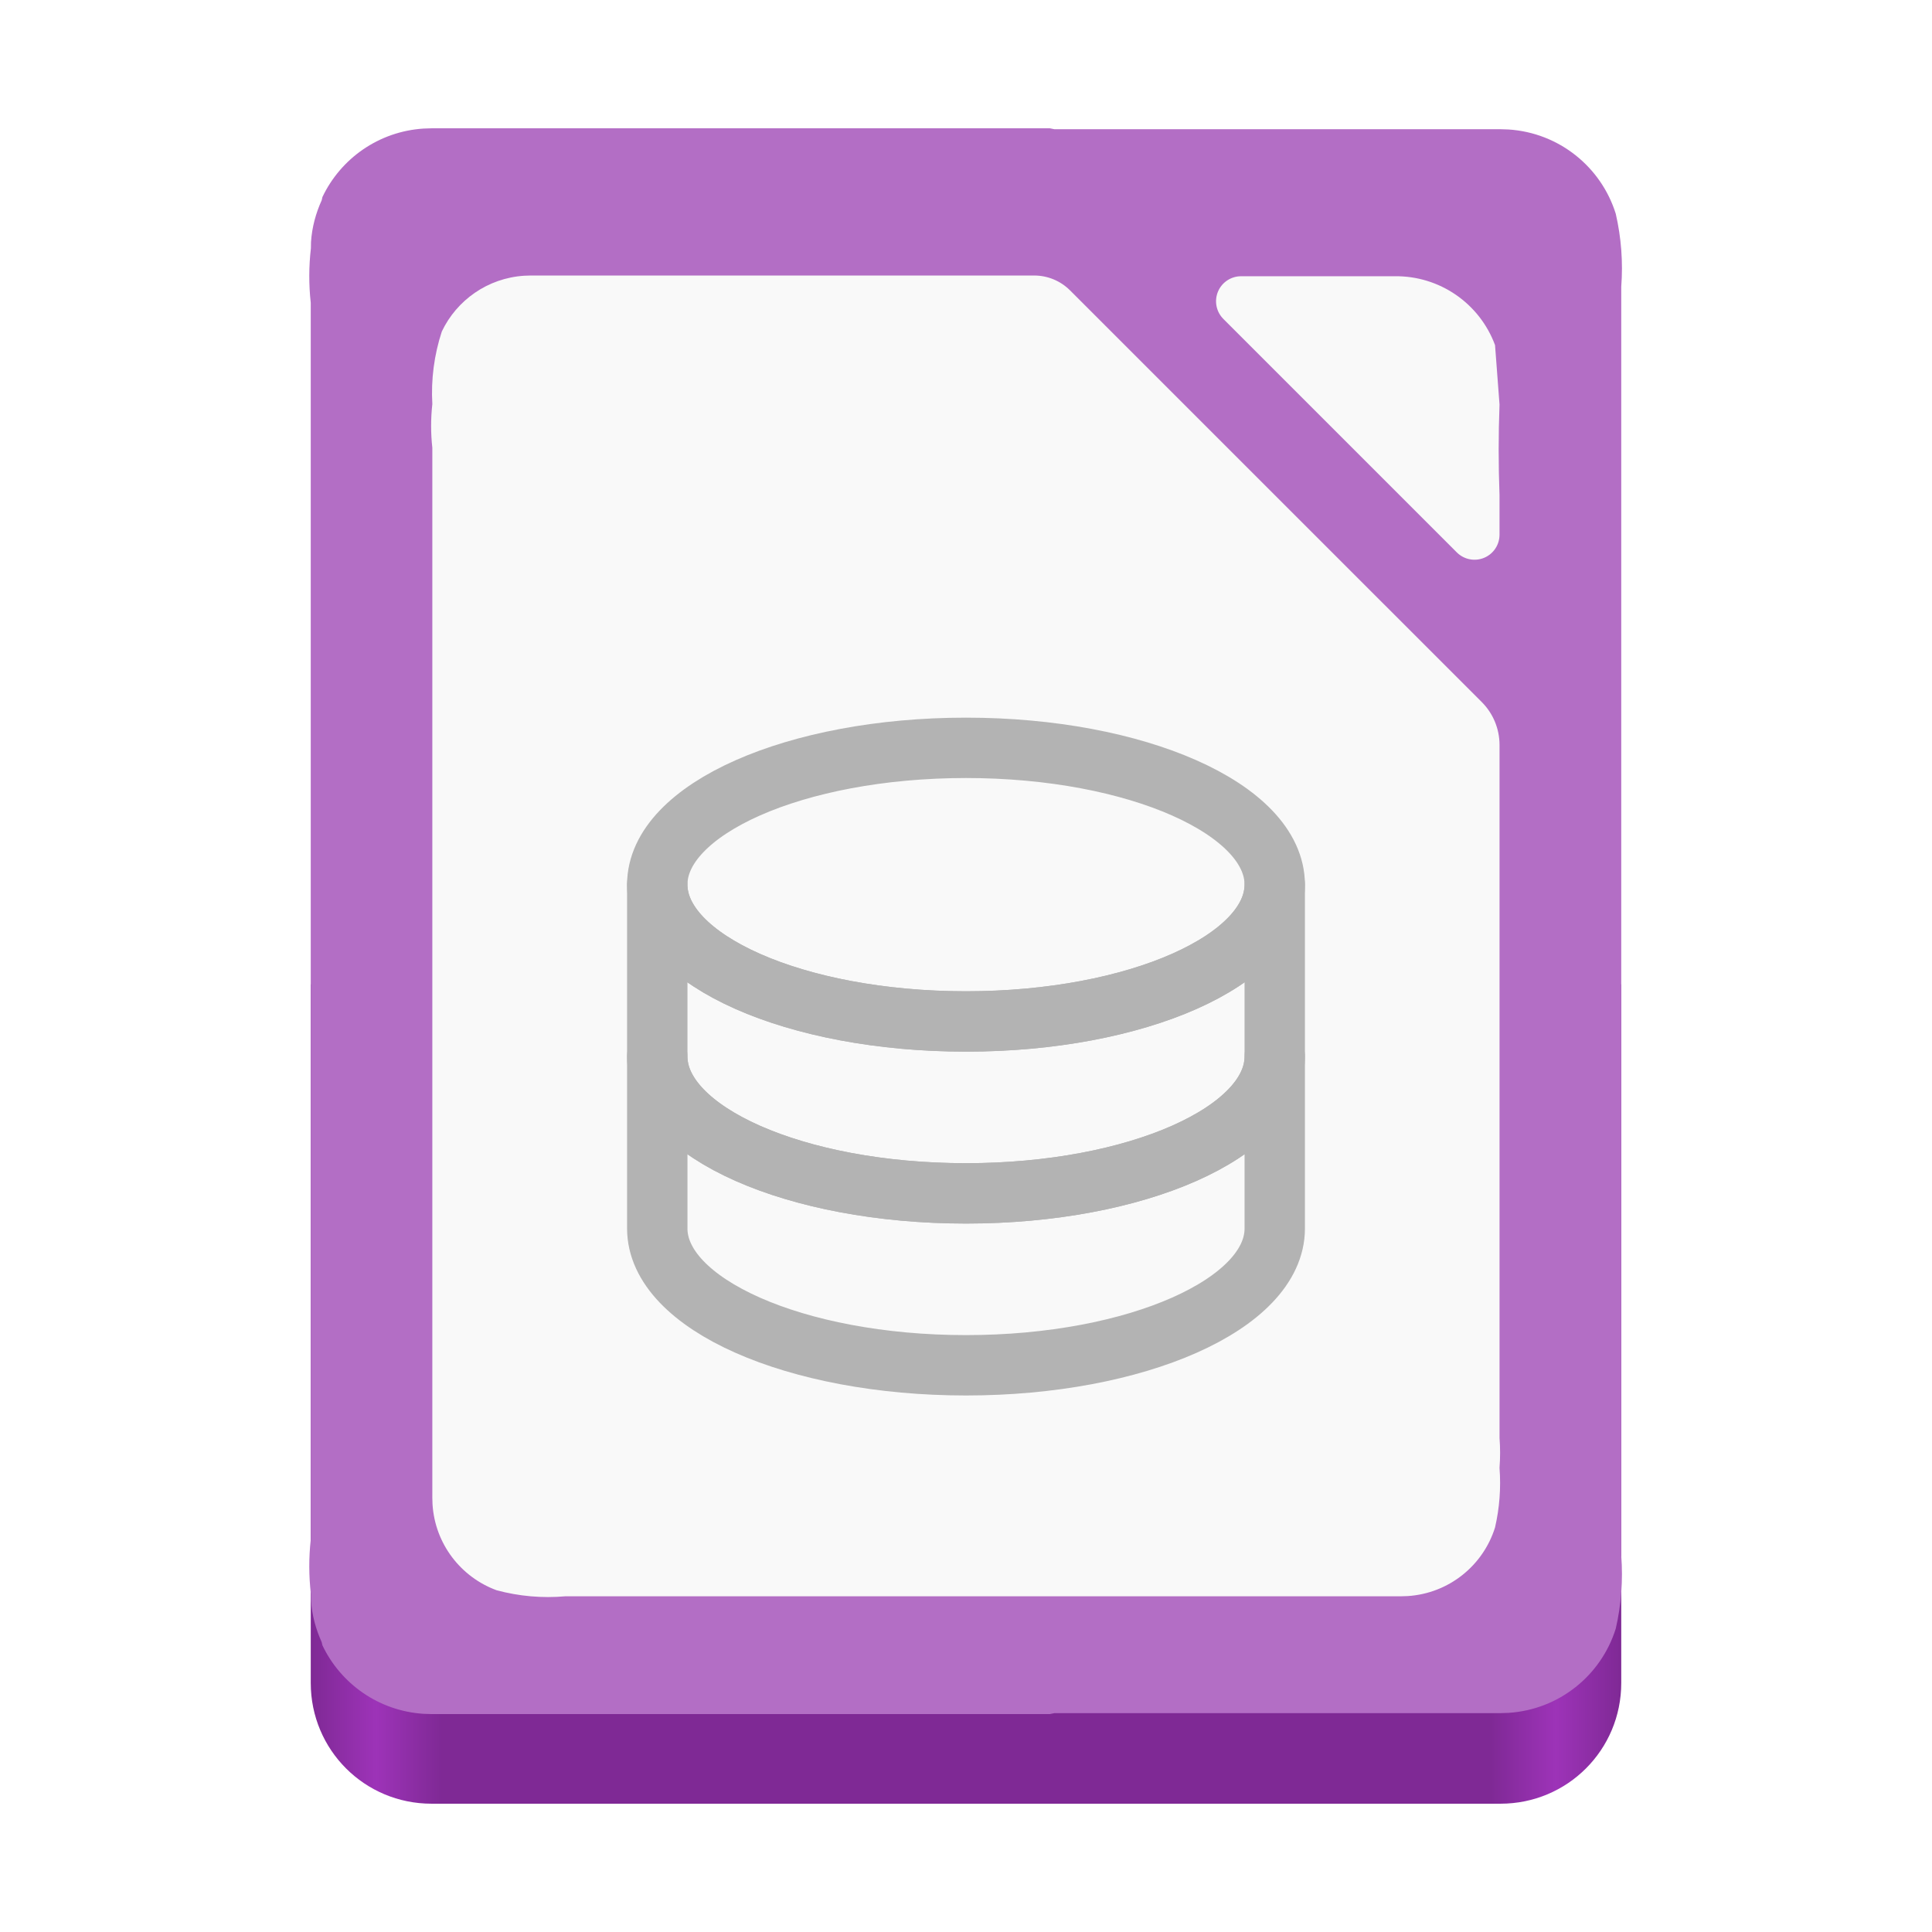
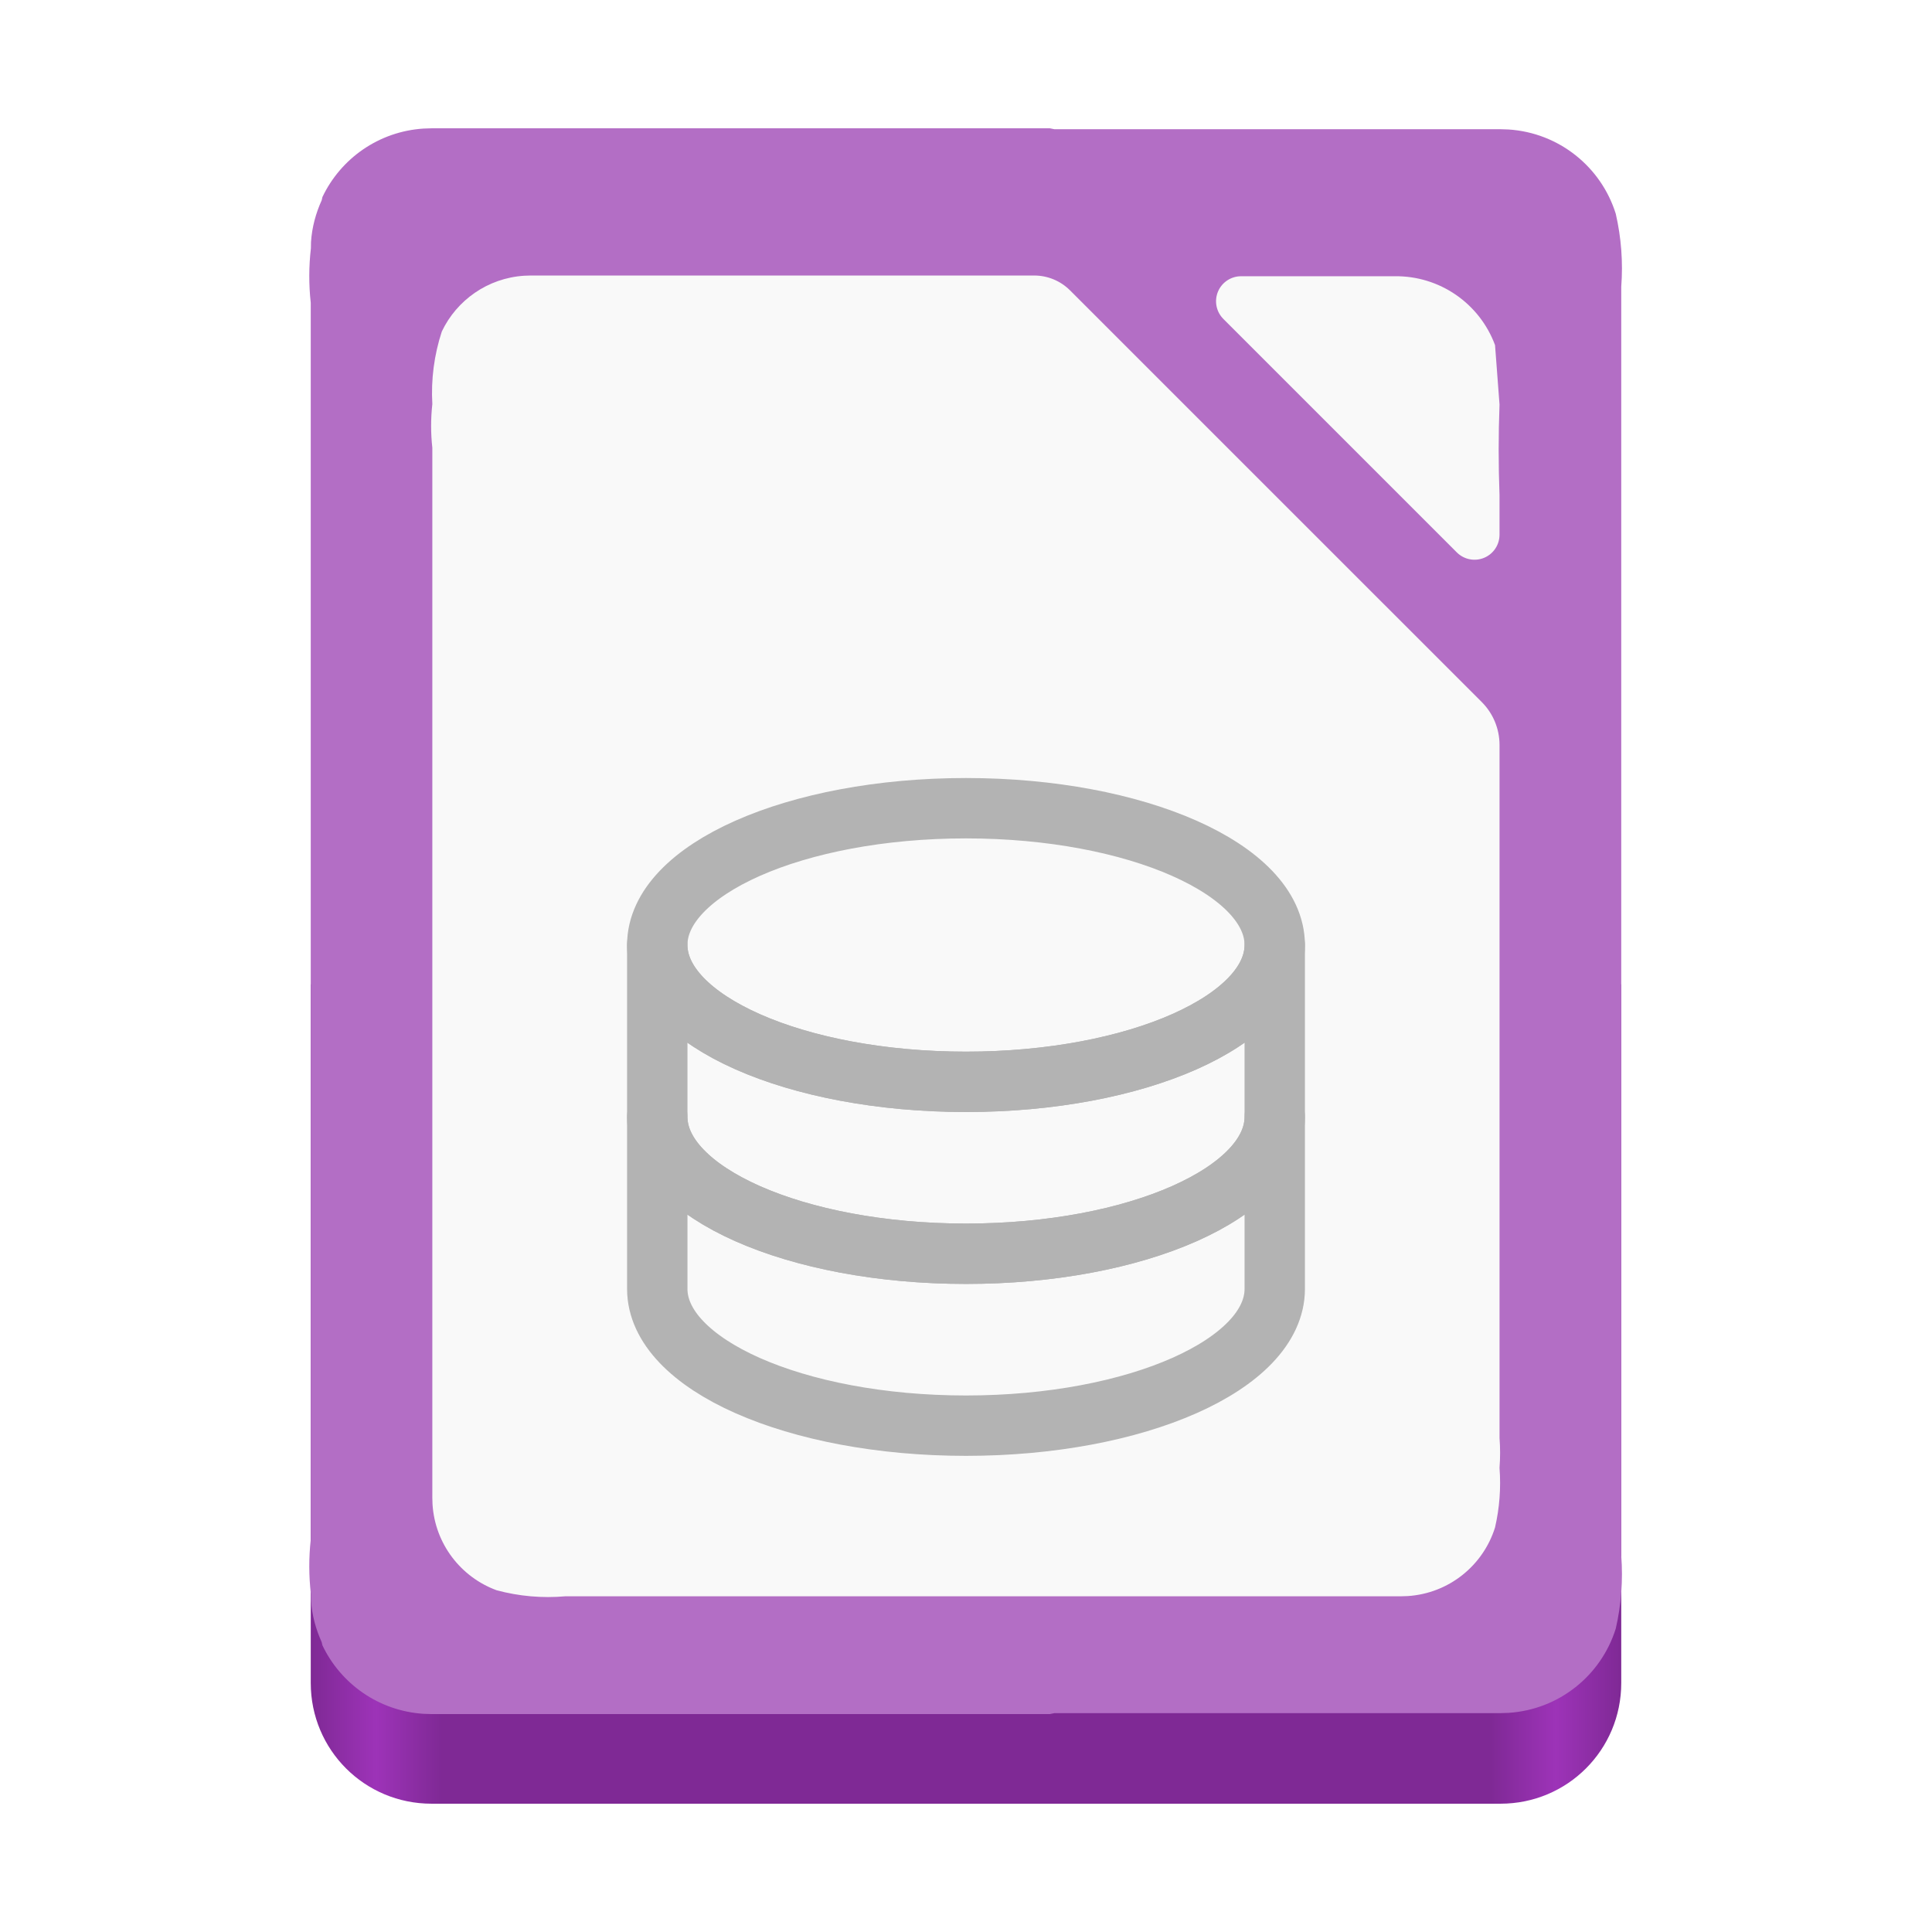
<svg xmlns="http://www.w3.org/2000/svg" xmlns:xlink="http://www.w3.org/1999/xlink" width="128" height="128" viewBox="0 0 128 128" version="1.1" id="svg5">
  <defs id="defs2">
    <linearGradient y2="236" x2="96" y1="236" x1="32" gradientTransform="translate(604.8168,170.5864)" gradientUnits="userSpaceOnUse" id="linearGradient1099" xlink:href="#linearGradient1036" />
    <linearGradient id="linearGradient1036">
      <stop id="stop1032" offset="0" style="stop-color:#d5d3cf;stop-opacity:1;" />
      <stop id="stop1034" offset="1" style="stop-color:#f6f5f4;stop-opacity:1" />
    </linearGradient>
    <radialGradient r="32" fy="-76" fx="-244" cy="-76" cx="-244" gradientTransform="matrix(0.8833333,0,0,0.8833333,-460.3502,463.1197)" gradientUnits="userSpaceOnUse" id="radialGradient1103" xlink:href="#linearGradient1069" />
    <linearGradient id="linearGradient1069">
      <stop id="stop1065" offset="0" style="stop-color:#d5d3cf;stop-opacity:1" />
      <stop id="stop1067-1" offset="1" style="stop-color:#949390;stop-opacity:1" />
    </linearGradient>
    <linearGradient gradientUnits="userSpaceOnUse" y2="232" x2="64" y1="262.5" x1="64" id="linearGradient1027" xlink:href="#linearGradient1025" gradientTransform="translate(-470.5864,432.8168)" />
    <linearGradient id="linearGradient1025">
      <stop id="stop1021" offset="0" style="stop-color:#9a9996;stop-opacity:1" />
      <stop id="stop1023" offset="1" style="stop-color:#77767b;stop-opacity:1" />
    </linearGradient>
    <clipPath clipPathUnits="userSpaceOnUse" id="clipPath1609-7">
      <path id="path1611-5" d="m 252,116 28,-28 v -8 h -36 v 36 z" style="fill:#e74747;stroke:none;stroke-width:0.25px;stroke-linecap:butt;stroke-linejoin:miter;stroke-opacity:1" />
    </clipPath>
    <linearGradient id="linearGradient8241">
      <stop style="stop-color:#7f2995;stop-opacity:1;" offset="0" id="stop8237" />
      <stop style="stop-color:#9d33b8;stop-opacity:1;" offset="0.05" id="stop9349" />
      <stop style="stop-color:#7f2995;stop-opacity:1;" offset="0.1" id="stop21746" />
      <stop style="stop-color:#7f2995;stop-opacity:1;" offset="0.9" id="stop21940" />
      <stop style="stop-color:#9d33b8;stop-opacity:1;" offset="0.95" id="stop9351" />
      <stop style="stop-color:#7f2995;stop-opacity:1;" offset="1" id="stop8239" />
    </linearGradient>
    <radialGradient r="32" fy="-76" fx="-244" cy="-76" cx="-244" gradientTransform="matrix(0.8833333,0,0,0.8833333,-460.3502,463.1197)" gradientUnits="userSpaceOnUse" id="radialGradient1103-5" xlink:href="#linearGradient1069" />
    <clipPath clipPathUnits="userSpaceOnUse" id="clipPath1609-7-7">
      <path id="path1611-5-0" d="m 252,116 28,-28 v -8 h -36 v 36 z" style="fill:#e74747;stroke:none;stroke-width:0.25px;stroke-linecap:butt;stroke-linejoin:miter;stroke-opacity:1" />
    </clipPath>
    <clipPath clipPathUnits="userSpaceOnUse" id="clipPath744">
      <rect style="fill:#1e88e5;fill-opacity:1;stroke-width:0.265" id="rect746" width="541.867" height="541.867" x="0" y="1.5987212e-14" rx="79.375" ry="79.375" />
    </clipPath>
    <clipPath clipPathUnits="userSpaceOnUse" id="clipPath62">
      <rect style="fill:#1e88e5;fill-opacity:1;stroke-width:0.265" id="rect64" width="541.867" height="541.867" x="2.2507105e-05" y="-0.422" rx="79.375" ry="79.375" />
    </clipPath>
    <linearGradient xlink:href="#linearGradient8241" id="linearGradient8243" x1="11.5" y1="120.5" x2="116.5" y2="120.5" gradientUnits="userSpaceOnUse" gradientTransform="matrix(0.8268888,0,0,1,11.07911,-1)" />
    <radialGradient r="32" fy="-76" fx="-244" cy="-76" cx="-244" gradientTransform="matrix(0.8833333,0,0,0.8833333,-460.3502,463.1197)" gradientUnits="userSpaceOnUse" id="radialGradient1103-6" xlink:href="#linearGradient1069" />
    <clipPath clipPathUnits="userSpaceOnUse" id="clipPath1609-7-2">
      <path id="path1611-5-3" d="m 252,116 28,-28 v -8 h -36 v 36 z" style="fill:#e74747;stroke:none;stroke-width:0.25px;stroke-linecap:butt;stroke-linejoin:miter;stroke-opacity:1" />
    </clipPath>
    <clipPath clipPathUnits="userSpaceOnUse" id="clipPath966">
      <rect style="fill:#999999;fill-opacity:1;stroke-width:0.265" id="rect968" width="541.867" height="541.867" x="0" y="-2.8421709e-14" rx="79.375" ry="79.375" />
    </clipPath>
    <clipPath clipPathUnits="userSpaceOnUse" id="clipPath402">
      <rect style="fill:#999999;fill-opacity:1;stroke-width:0.265" id="rect404" width="541.867" height="541.867" x="1.5908203e-05" y="1.5908203e-05" rx="79.375" ry="79.375" />
    </clipPath>
    <clipPath clipPathUnits="userSpaceOnUse" id="clipPath2739">
      <rect style="fill:#999999;fill-opacity:1;stroke-width:0.265" id="rect2741" width="541.867" height="541.867" x="-7.8515623e-06" y="1.863" rx="79.375" ry="79.375" />
    </clipPath>
  </defs>
  <g id="layer2">
    <path id="rect440" style="fill:url(#linearGradient8243);fill-opacity:1;stroke-width:0.909" d="M 20.588,65.211 V 111.5 c 0,4.432 3.568,8 8,8 h 70.824 c 4.432,0 8,-3.568 8,-8 V 65.211 Z" />
    <path id="rect388" style="fill:#b36ec5;fill-opacity:1;stroke-width:0.909" d="M 29.115 8.5 A 16.391 16.391 0 0 0 28.061 8.518 C 25.091 8.709 22.573 10.506 21.361 13.055 A 16.01 16.01 0 0 0 21.314 13.264 C 20.927 14.12 20.669 15.046 20.605 16.033 A 16.391 16.391 0 0 0 20.598 16.449 A 16.01 16.01 0 0 0 20.588 20.061 L 20.588 102.002 A 16.01 16.01 0 0 0 20.598 105.611 A 16.391 16.391 0 0 0 20.605 106.027 C 20.669 107.015 20.927 107.943 21.314 108.799 A 16.01 16.01 0 0 0 21.361 109.006 C 22.573 111.554 25.091 113.353 28.061 113.545 A 16.391 16.391 0 0 0 29.115 113.561 L 69.555 113.561 A 4.121 4.121 0 0 0 69.859 113.5 L 98.885 113.5 A 16.391 16.391 0 0 0 99.939 113.482 C 103.302 113.266 106.085 110.992 107.049 107.898 A 16.098 16.098 0 0 0 107.412 103.066 L 107.412 75.367 L 107.412 46.693 L 107.412 18.996 A 16.098 16.098 0 0 0 107.049 14.164 C 106.085 11.071 103.302 8.795 99.939 8.578 A 16.391 16.391 0 0 0 98.885 8.561 L 69.857 8.561 A 4.121 4.121 0 0 0 69.555 8.5 L 29.115 8.5 z " />
    <path id="path344" style="fill:#f9f9f9;fill-opacity:1;stroke-width:0.741" d="m 81.051,21.131 15.468,15.468 a 1.657,1.657 157.5 0 0 2.828,-1.172 v -2.629 a 79.164,79.164 90 0 1 0,-5.979 v -0.021 c -0.297,-3.934 -0.297,-3.934 -0.297,-3.934 a 6.987,6.987 16.922 0 0 -6.648,-4.562 H 82.223 a 1.657,1.657 112.5 0 0 -1.172,2.828 z" />
    <path id="path5290" style="fill:#f9f9f9;fill-opacity:1;stroke-width:0.741" d="M 35.588 18.254 A 13.348 13.348 0 0 0 34.729 18.268 C 32.31 18.424 30.258 19.888 29.271 21.963 A 13.037 13.037 0 0 0 28.643 26.773 A 13.037 13.037 0 0 0 28.643 29.666 L 28.643 96.814 L 28.643 98.814 A 13.348 13.348 0 0 0 28.656 99.674 C 28.826 102.299 30.538 104.489 32.898 105.357 A 13.079 13.079 0 0 0 37.465 105.758 L 92.402 105.758 A 13.348 13.348 0 0 0 93.262 105.744 C 96 105.568 98.266 103.714 99.051 101.195 A 13.108 13.108 0 0 0 99.348 97.262 L 99.348 97.24 A 13.108 13.108 0 0 0 99.348 95.262 L 99.348 51.355 L 99.348 49.355 A 4.02 4.02 0 0 0 98.17 46.512 L 70.891 19.236 A 3.356 3.356 0 0 0 68.518 18.254 L 35.588 18.254 z " />
-     <g id="g2297" transform="translate(-0.5874862,-0.6260207)" style="stroke-width:4;stroke-dasharray:none">
+     <g id="g2297" transform="translate(-0.5874862,3.373979)" style="stroke-width:4;stroke-dasharray:none">
      <ellipse style="opacity:1;fill:none;stroke:#b3b3b3;stroke-width:4;stroke-linejoin:round;stroke-dasharray:none;stroke-opacity:1" id="path1494" cx="64.587" cy="59.236" rx="20.455" ry="9.064" />
      <path id="ellipse1496" style="opacity:1;fill:none;stroke:#b3b3b3;stroke-width:4;stroke-linejoin:round;stroke-dasharray:none;stroke-opacity:1" d="M 44.133,59.237 V 70.627 A 20.455,9.064 0 0 0 64.587,79.69 20.455,9.064 0 0 0 85.042,70.627 V 59.237 A 20.455,9.064 0 0 1 64.587,68.3 20.455,9.064 0 0 1 44.133,59.237 Z" />
      <path id="ellipse1498" style="opacity:1;fill:none;stroke:#b3b3b3;stroke-width:4;stroke-linejoin:round;stroke-dasharray:none;stroke-opacity:1" d="m 44.133,70.627 v 11.39 a 20.455,9.064 0 0 0 20.455,9.063 20.455,9.064 0 0 0 20.455,-9.063 V 70.627 A 20.455,9.064 0 0 1 64.587,79.69 20.455,9.064 0 0 1 44.133,70.627 Z" />
    </g>
  </g>
</svg>
